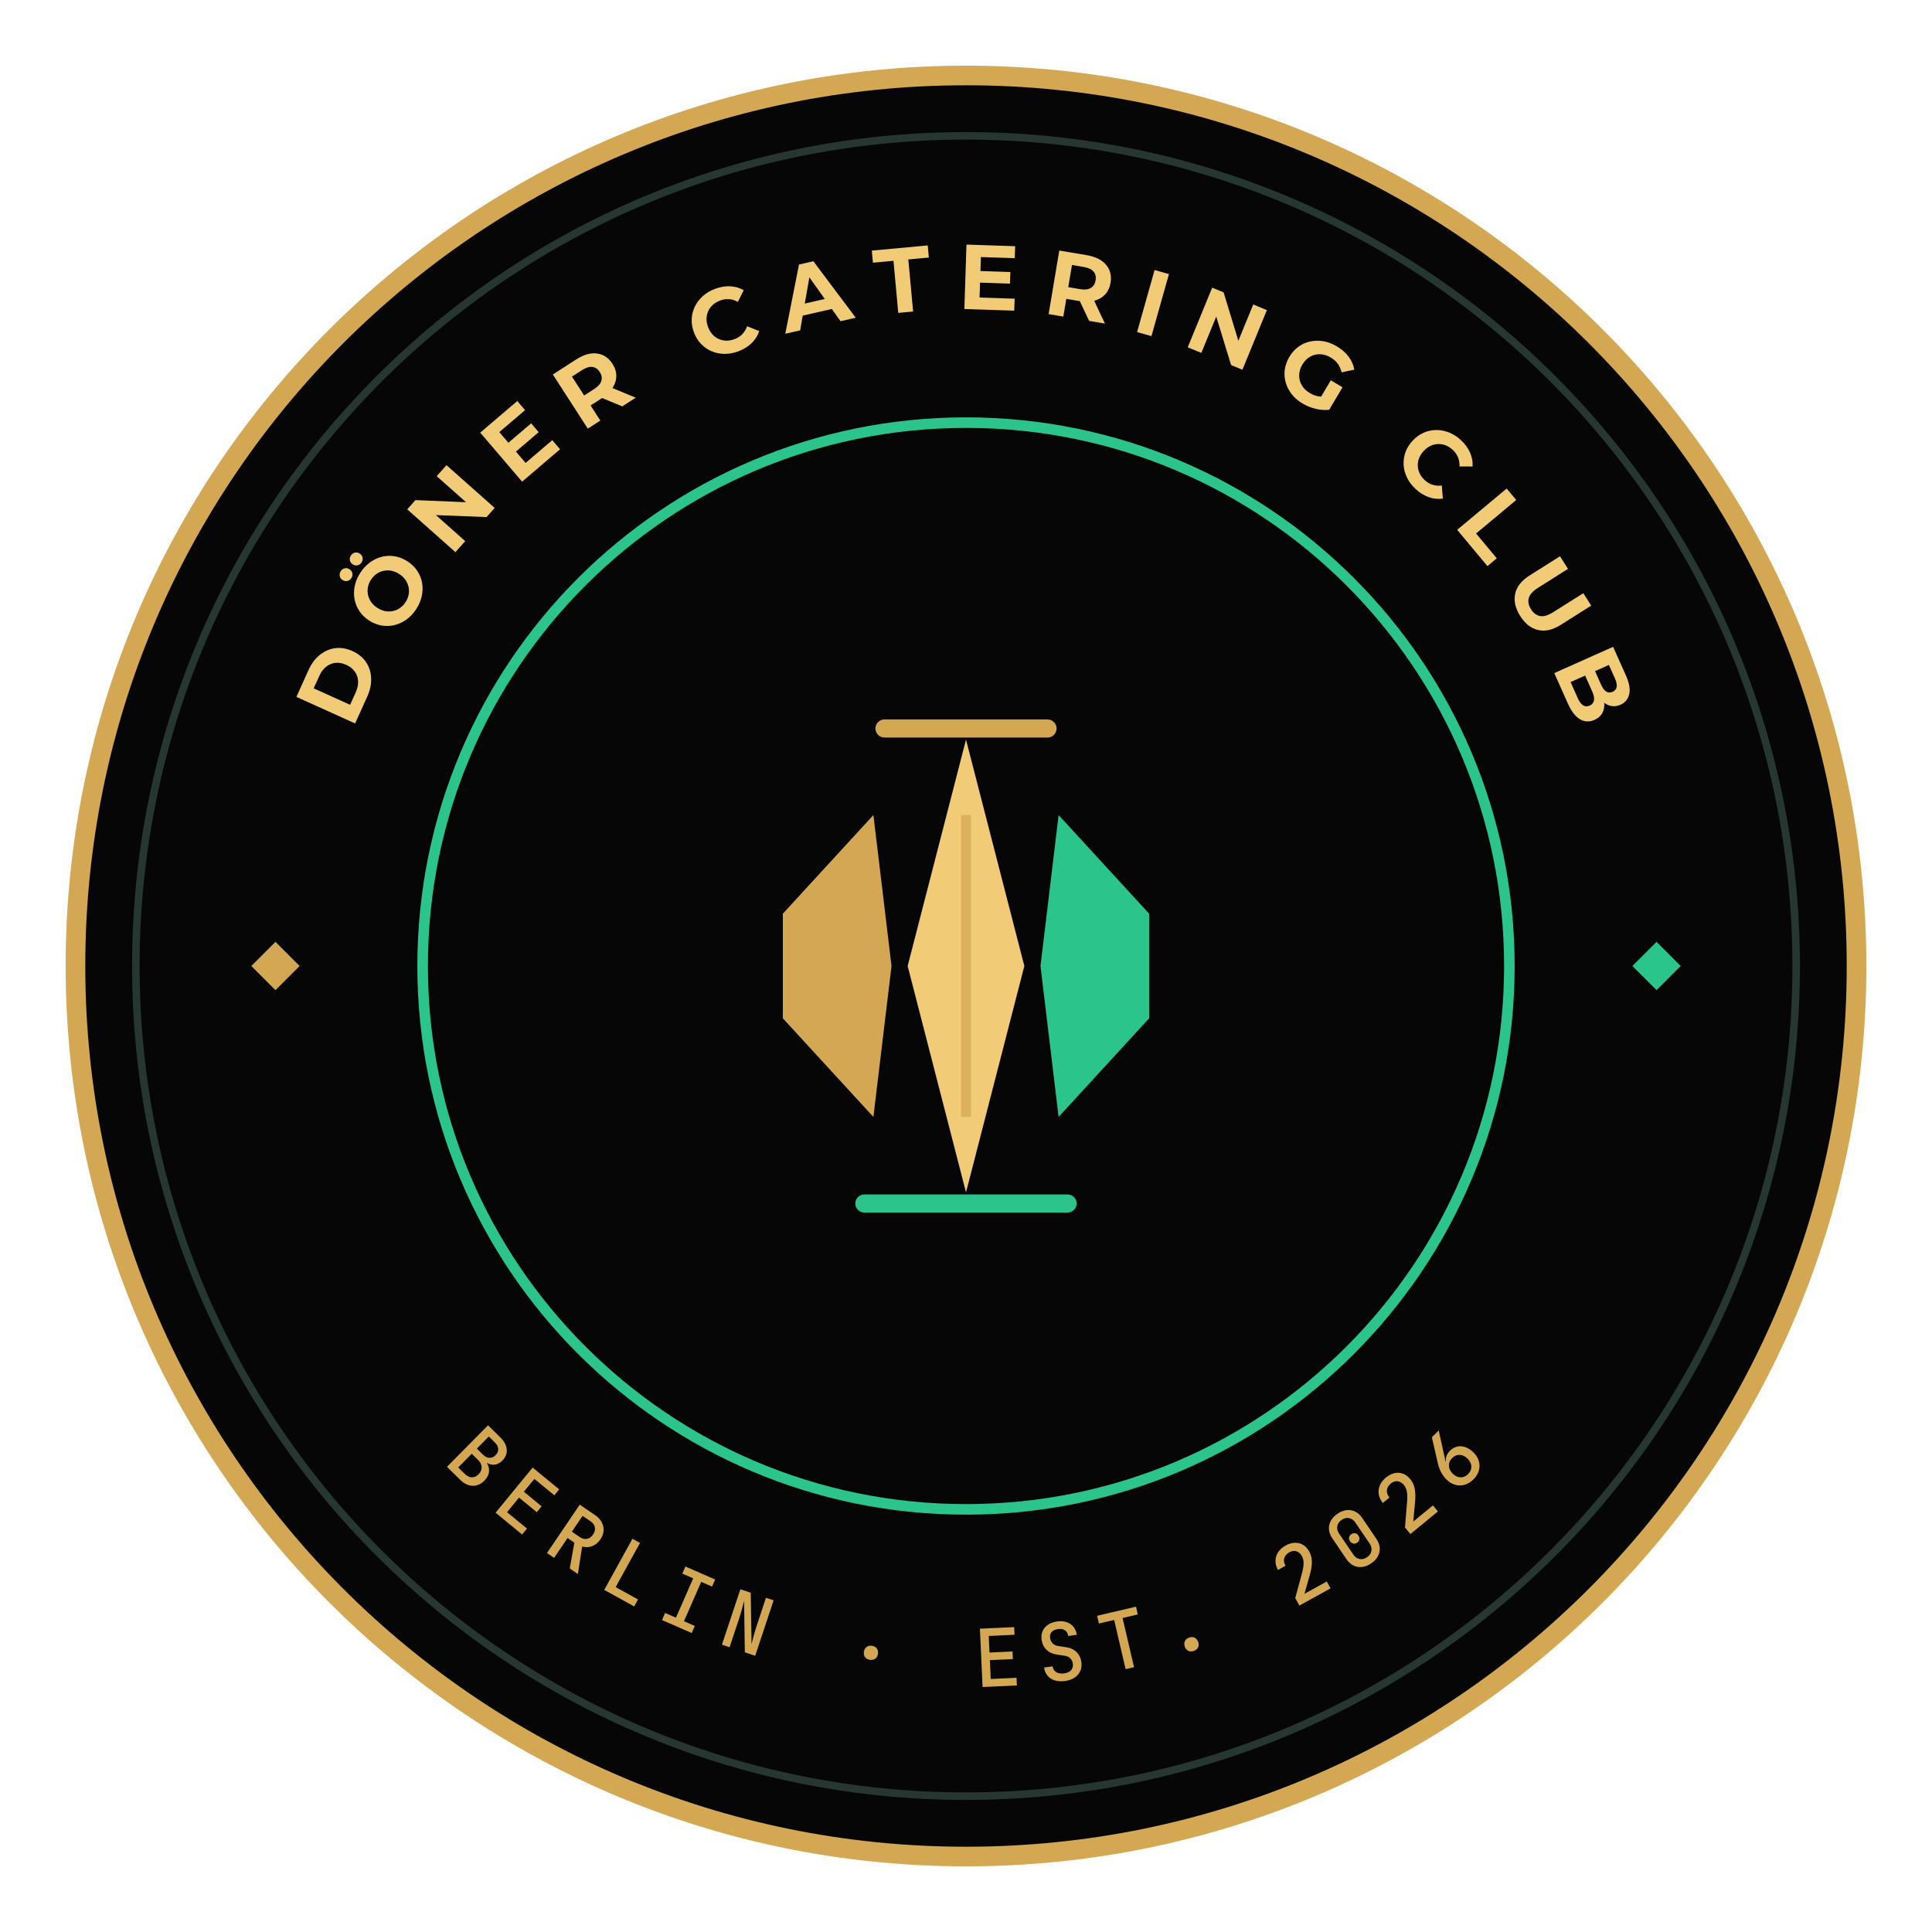
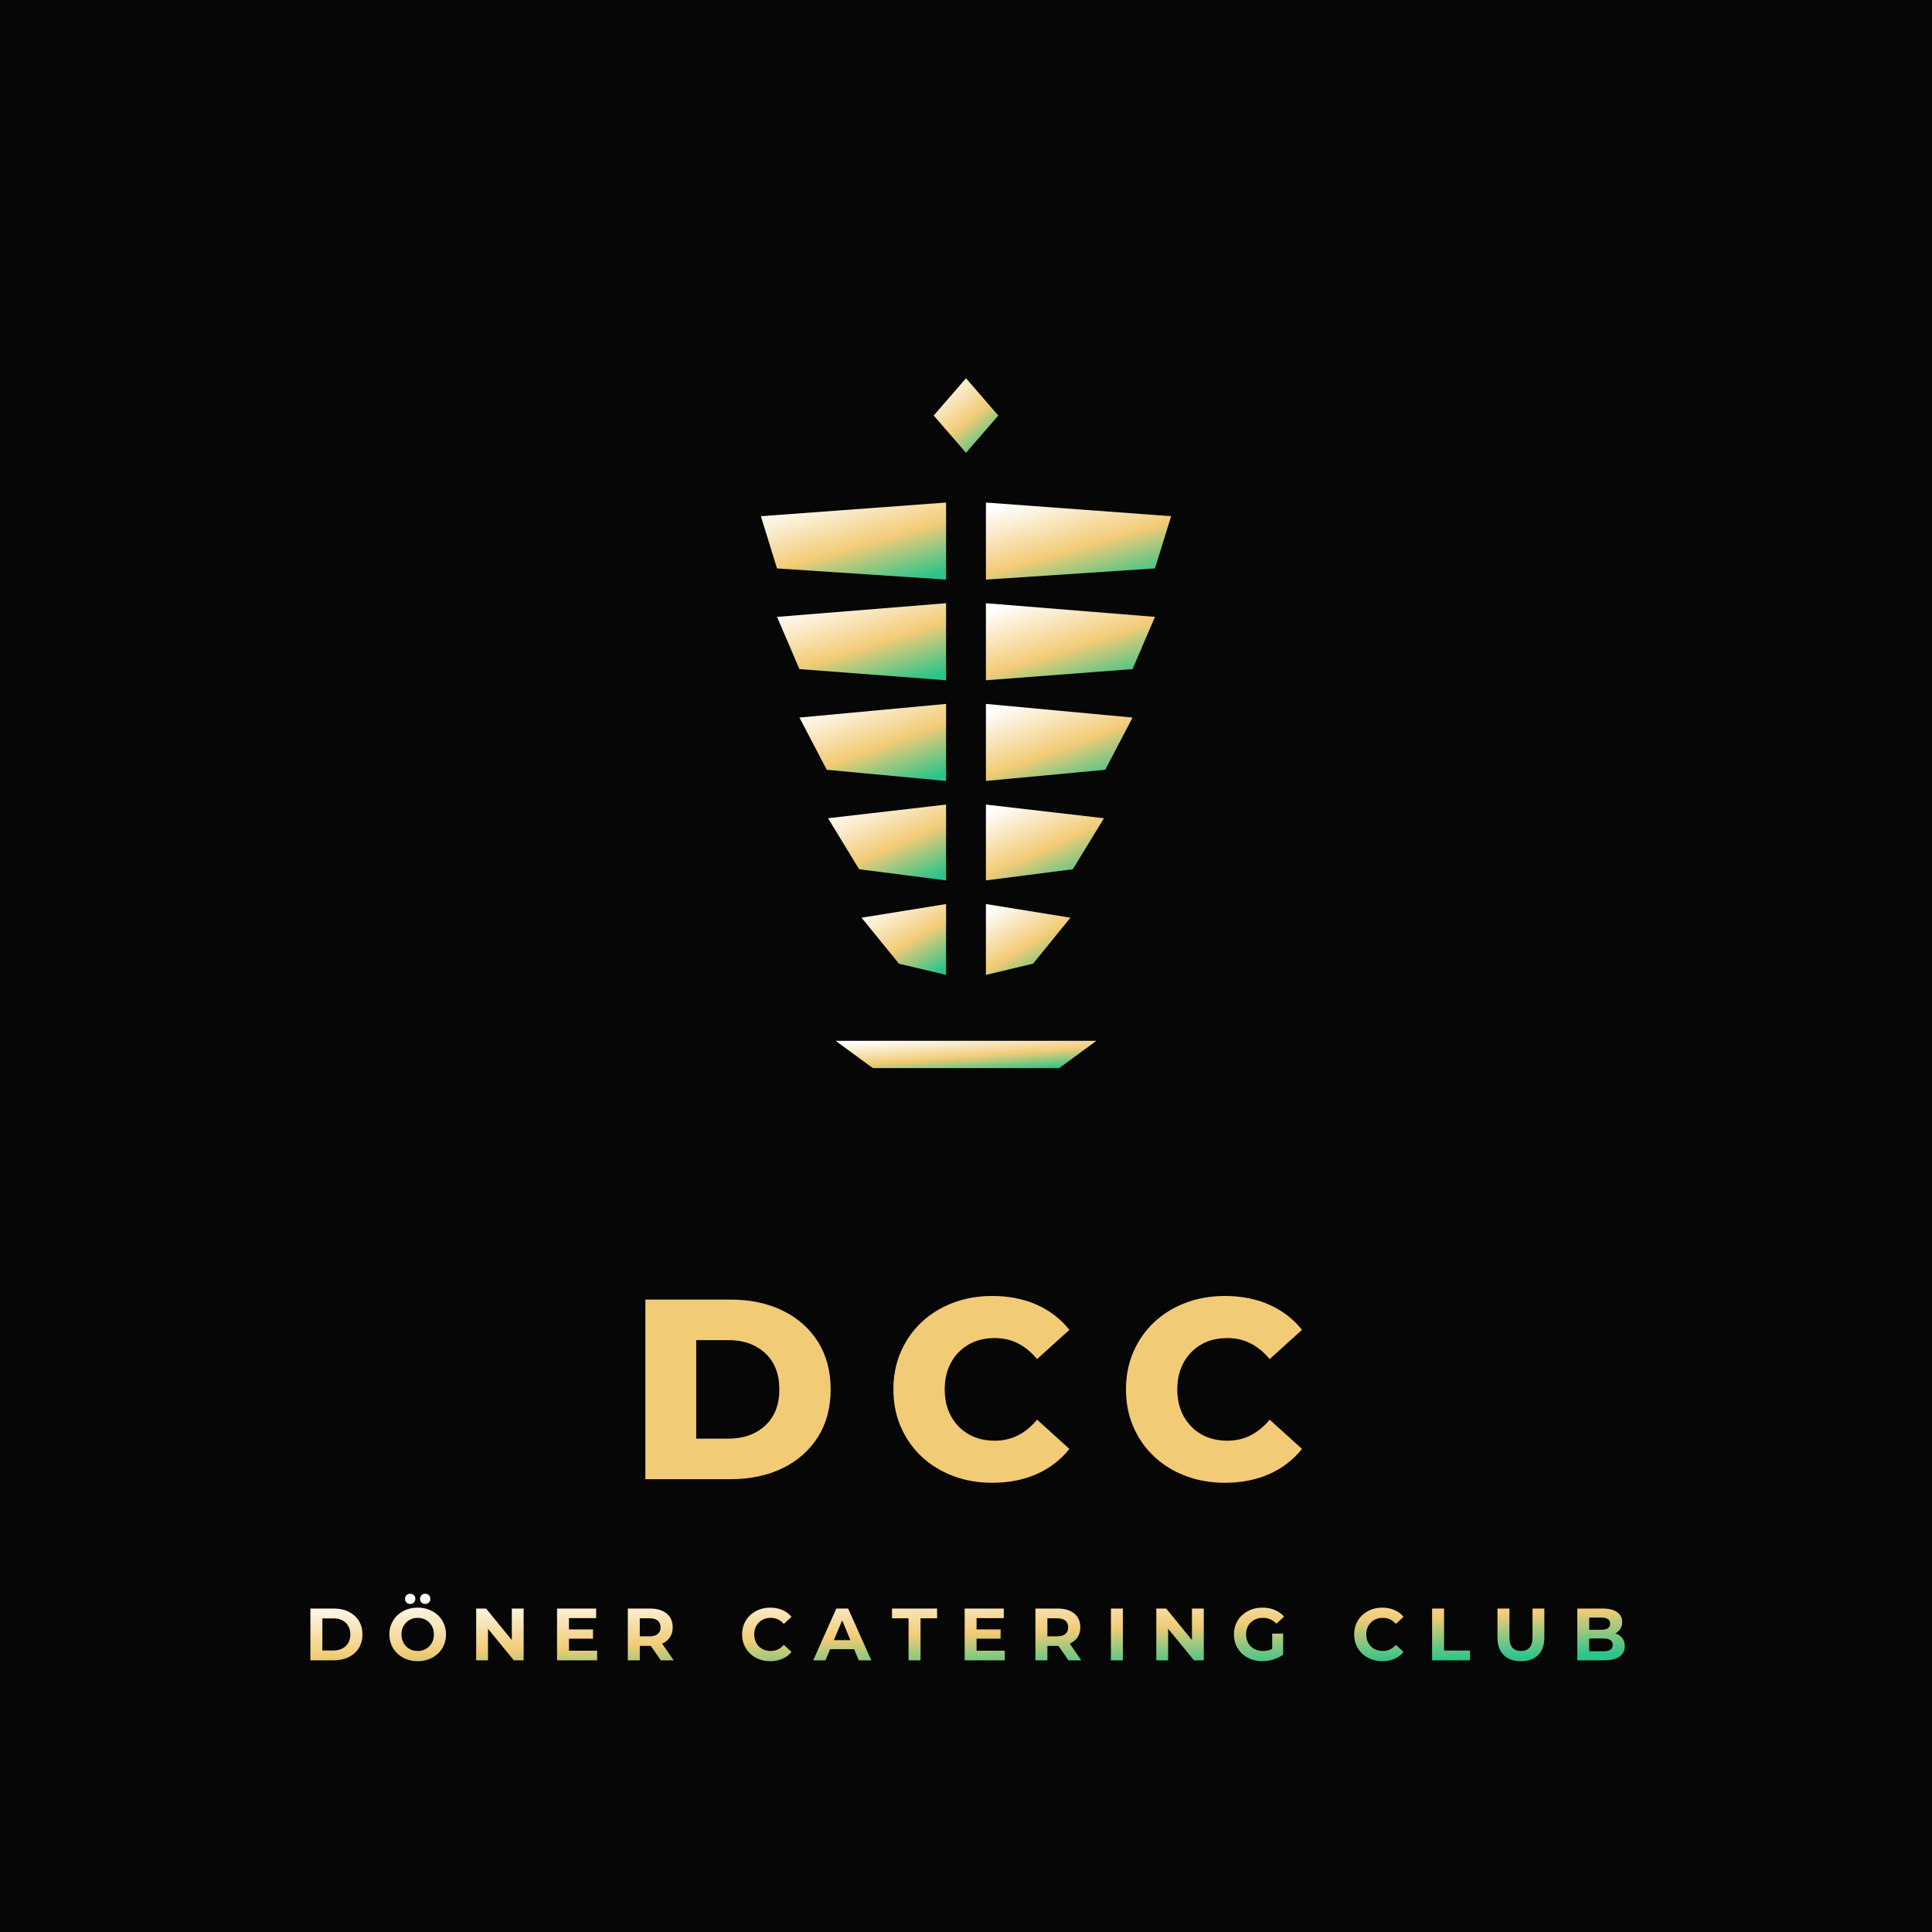
<svg xmlns="http://www.w3.org/2000/svg" viewBox="0 0 256 256" width="256" height="256" role="img" aria-label="DCC Döner Catering Club — logo-seal (ember)">
-   <circle cx="128.0" cy="128.0" r="118" fill="#060606" />
-   <circle cx="128.0" cy="128.0" r="118" fill="none" stroke="#D4A853" stroke-width="2.6" />
-   <circle cx="128.0" cy="128.0" r="110" fill="none" stroke="#263630" stroke-width="1.0" />
-   <circle cx="128.0" cy="128.0" r="72" fill="none" stroke="#2BC48A" stroke-width="1.4" />
-   <path d="M 128.00,98.00 L 135.73,128.00 L 128.00,158.00 L 120.27,128.00 Z" fill="#F2CB76" />
-   <path d="M 115.73,108.00 L 103.73,121.07 L 103.73,134.93 L 115.73,148.00 L 118.13,128.00 Z" fill="#D4A853" />
-   <path d="M 140.27,108.00 L 152.27,121.07 L 152.27,134.93 L 140.27,148.00 L 137.87,128.00 Z" fill="#2BC48A" />
-   <line x1="128.00" y1="108.00" x2="128.00" y2="148.00" stroke="#D4A853" stroke-width="1.33" stroke-opacity="0.75" />
-   <rect x="116.00" y="95.33" width="24.00" height="2.40" rx="1.20" fill="#D4A853" />
-   <rect x="113.33" y="158.27" width="29.33" height="2.40" rx="1.20" fill="#2BC48A" />
-   <polygon points="36.50,124.80 39.70,128.00 36.50,131.20 33.30,128.00" fill="#D4A853" />
-   <polygon points="219.50,124.80 222.70,128.00 219.50,131.20 216.30,128.00" fill="#2BC48A" />
-   <path d="M47.056 95.856 39.273 92.34 40.87 88.805Q41.443 87.537 42.363 86.788Q43.284 86.039 44.403 85.889Q45.521 85.738 46.7 86.271Q47.879 86.803 48.505 87.742Q49.132 88.681 49.179 89.867Q49.225 91.053 48.653 92.32ZM46.391 93.387 47.134 91.741Q47.485 90.963 47.449 90.257Q47.413 89.551 47.017 88.991Q46.621 88.431 45.876 88.094Q45.131 87.758 44.449 87.831Q43.767 87.904 43.213 88.344Q42.66 88.783 42.309 89.562L41.565 91.207ZM55.153 80.705Q54.601 81.554 53.863 82.086Q53.125 82.618 52.278 82.825Q51.432 83.031 50.567 82.884Q49.702 82.737 48.904 82.219Q48.106 81.701 47.62 80.971Q47.134 80.241 46.978 79.383Q46.822 78.526 47.007 77.635Q47.193 76.745 47.744 75.895Q48.296 75.046 49.034 74.514Q49.772 73.982 50.613 73.773Q51.455 73.563 52.325 73.713Q53.195 73.863 53.993 74.381Q54.791 74.899 55.282 75.633Q55.773 76.366 55.924 77.22Q56.075 78.075 55.889 78.965Q55.704 79.856 55.153 80.705ZM53.741 79.788Q54.152 79.154 54.19 78.458Q54.227 77.762 53.903 77.13Q53.579 76.498 52.903 76.059Q52.228 75.621 51.519 75.582Q50.809 75.543 50.189 75.861Q49.568 76.178 49.156 76.812Q48.744 77.447 48.707 78.142Q48.67 78.838 48.994 79.47Q49.318 80.103 49.994 80.541Q50.669 80.98 51.378 81.018Q52.088 81.057 52.708 80.74Q53.329 80.423 53.741 79.788ZM46.562 76.597Q46.362 76.904 46.035 76.982Q45.708 77.061 45.391 76.855Q45.073 76.649 45.012 76.318Q44.95 75.987 45.15 75.68Q45.342 75.383 45.669 75.305Q45.997 75.226 46.314 75.432Q46.631 75.638 46.693 75.969Q46.754 76.3 46.562 76.597ZM47.904 74.53Q47.711 74.826 47.384 74.905Q47.056 74.983 46.739 74.777Q46.422 74.571 46.36 74.241Q46.299 73.91 46.491 73.613Q46.691 73.306 47.018 73.227Q47.345 73.149 47.663 73.355Q47.98 73.561 48.041 73.892Q48.103 74.223 47.904 74.53ZM60.346 73.161 53.961 67.49 55.046 66.268 61.752 66.544 57.865 63.093 59.161 61.634 65.547 67.304 64.47 68.517 57.756 68.25 61.643 71.701ZM69.181 63.822 63.637 57.326 68.546 53.137 69.576 54.343 66.161 57.257 67.364 58.668 70.381 56.094 71.378 57.263 68.362 59.837 69.645 61.341 73.181 58.323 74.211 59.53ZM77.887 56.798 73.255 49.624 76.319 47.645Q77.815 46.678 79.095 46.839Q80.376 47 81.157 48.209Q81.673 49.009 81.662 49.836Q81.652 50.663 81.154 51.421L84.242 52.694L82.458 53.846L79.784 52.741Q79.743 52.767 79.702 52.794L78.257 53.727L79.548 55.725ZM77.403 52.405 78.756 51.531Q79.515 51.041 79.684 50.46Q79.853 49.879 79.476 49.295Q79.092 48.7 78.496 48.621Q77.9 48.541 77.141 49.031L75.788 49.904ZM97.843 46.547Q96.919 46.897 96.01 46.89Q95.1 46.883 94.308 46.55Q93.517 46.217 92.906 45.588Q92.296 44.958 91.954 44.057Q91.612 43.156 91.652 42.28Q91.691 41.404 92.069 40.627Q92.447 39.851 93.117 39.245Q93.787 38.638 94.723 38.284Q95.761 37.89 96.743 37.935Q97.726 37.98 98.545 38.452L97.773 39.997Q96.597 39.374 95.411 39.823Q94.658 40.109 94.205 40.652Q93.753 41.196 93.646 41.895Q93.539 42.595 93.825 43.348Q94.11 44.1 94.654 44.553Q95.197 45.006 95.897 45.113Q96.596 45.219 97.349 44.934Q98.535 44.484 98.998 43.226L100.599 43.871Q100.304 44.779 99.598 45.464Q98.893 46.149 97.843 46.547ZM104.054 44.224 105.873 35.053 107.776 34.62 113.392 42.101 111.37 42.561 110.227 40.944 106.36 41.823 106.028 43.775ZM106.635 40.222 109.287 39.619 107.245 36.742ZM119.025 41.459 118.389 34.558 115.668 34.809 115.52 33.206 122.93 32.522 123.078 34.126 120.357 34.377 120.993 41.277ZM127.782 40.946 128.062 32.41 134.513 32.623 134.46 34.208 129.973 34.06 129.912 35.913 133.875 36.044 133.825 37.58 129.862 37.45 129.797 39.425 134.443 39.578 134.39 41.163ZM138.948 41.622 140.359 33.199 143.956 33.802Q145.713 34.096 146.551 35.077Q147.388 36.059 147.151 37.479Q146.993 38.417 146.428 39.021Q145.863 39.626 144.985 39.85L146.408 42.871L144.315 42.521L143.083 39.902Q143.035 39.894 142.987 39.886L141.29 39.602L140.897 41.948ZM141.55 38.05 143.139 38.316Q144.029 38.465 144.546 38.149Q145.062 37.834 145.177 37.148Q145.294 36.45 144.907 35.99Q144.521 35.529 143.63 35.38L142.042 35.114ZM150.67 44 152.989 35.781 154.891 36.317 152.573 44.536ZM157.38 46.017 160.62 38.116 162.132 38.736 164.089 45.155 166.061 40.347 167.867 41.087 164.627 48.989 163.126 48.373 161.158 41.949 159.186 46.758ZM172.601 53.472Q171.73 52.956 171.168 52.241Q170.606 51.526 170.366 50.696Q170.127 49.867 170.238 48.997Q170.349 48.127 170.839 47.298Q171.33 46.468 172.039 45.952Q172.749 45.436 173.596 45.25Q174.443 45.064 175.346 45.215Q176.249 45.367 177.131 45.889Q178.097 46.46 178.692 47.252Q179.286 48.043 179.455 48.979L177.767 49.341Q177.47 48.046 176.357 47.387Q175.643 46.965 174.929 46.939Q174.214 46.913 173.596 47.263Q172.978 47.613 172.561 48.316Q172.157 48.999 172.145 49.715Q172.133 50.43 172.491 51.046Q172.85 51.662 173.553 52.079Q173.9 52.284 174.271 52.411Q174.642 52.539 175.056 52.557L176.336 50.394L177.89 51.314L176.126 54.295Q175.243 54.397 174.316 54.167Q173.389 53.938 172.601 53.472ZM187.561 64.782Q186.837 64.111 186.439 63.292Q186.041 62.474 185.988 61.617Q185.934 60.76 186.226 59.934Q186.519 59.107 187.174 58.4Q187.83 57.693 188.632 57.34Q189.435 56.986 190.298 56.979Q191.161 56.972 192.002 57.303Q192.843 57.634 193.577 58.314Q194.391 59.069 194.787 59.97Q195.184 60.87 195.124 61.813L193.397 61.809Q193.434 60.478 192.503 59.615Q191.913 59.068 191.225 58.904Q190.537 58.74 189.863 58.955Q189.189 59.17 188.641 59.761Q188.094 60.351 187.93 61.039Q187.766 61.727 187.981 62.401Q188.196 63.075 188.787 63.623Q189.717 64.486 191.05 64.34L191.184 66.062Q190.239 66.201 189.312 65.873Q188.384 65.546 187.561 64.782ZM193.084 70.206 199.641 64.734 200.908 66.252 195.587 70.691 198.331 73.979 197.094 75.011ZM201.432 81.618Q200.461 80.081 200.77 78.674Q201.079 77.267 202.667 76.263L206.711 73.709L207.766 75.38L203.785 77.895Q202.753 78.547 202.567 79.256Q202.38 79.966 202.862 80.729Q203.344 81.492 204.065 81.629Q204.786 81.765 205.817 81.113L209.799 78.599L210.841 80.249L206.798 82.803Q205.209 83.806 203.806 83.481Q202.403 83.155 201.432 81.618ZM205.949 89.19 213.747 85.708 215.449 89.517Q216.105 90.988 215.879 91.977Q215.653 92.967 214.739 93.375Q214.149 93.638 213.593 93.56Q213.036 93.481 212.566 93.116Q212.643 93.857 212.325 94.46Q212.006 95.063 211.271 95.391Q210.268 95.839 209.352 95.299Q208.437 94.76 207.75 93.222ZM208.109 90.376 209.05 92.482Q209.363 93.184 209.755 93.449Q210.148 93.715 210.649 93.491Q211.618 93.058 210.977 91.621L210.037 89.516ZM211.351 88.929 212.152 90.722Q212.759 92.081 213.683 91.668Q214.597 91.261 213.99 89.902L213.189 88.108Z" fill="#F2CB76" />
-   <path d="M59.23 194.361 64.669 188.857 66.293 190.461Q67.072 191.231 67.146 192.051Q67.22 192.872 66.563 193.536Q66.194 193.909 65.76 194.026Q65.325 194.142 64.888 194.009Q64.451 193.875 64.071 193.49L64.143 193.417Q64.568 193.822 64.721 194.298Q64.875 194.775 64.746 195.266Q64.617 195.757 64.185 196.195Q63.718 196.667 63.166 196.814Q62.614 196.96 62.048 196.773Q61.482 196.586 60.954 196.064ZM60.716 194.443 61.58 195.297Q62.023 195.735 62.512 195.752Q63.001 195.77 63.407 195.36Q63.822 194.939 63.821 194.428Q63.819 193.917 63.377 193.479L62.512 192.625ZM63.182 191.946 64.005 192.759Q64.409 193.159 64.857 193.173Q65.305 193.187 65.671 192.816Q66.039 192.444 66.02 192.001Q66.001 191.559 65.596 191.158L64.768 190.341ZM65.67 200.44 70.581 194.461 74.095 197.347 73.451 198.132 70.808 195.962 69.413 197.66 71.769 199.595 71.129 200.374 68.773 198.439 67.186 200.372 69.828 202.542 69.184 203.327ZM72.476 205.783 76.819 199.379 78.825 200.74Q79.43 201.15 79.722 201.689Q80.015 202.229 79.978 202.818Q79.942 203.407 79.558 203.973Q79.123 204.614 78.475 204.865Q77.827 205.116 77.139 204.924L76.573 208.562L75.493 207.83L76.107 204.406L75.204 203.794L73.42 206.424ZM75.774 202.954 76.835 203.674Q77.311 203.997 77.784 203.904Q78.258 203.81 78.58 203.336Q78.909 202.85 78.82 202.376Q78.732 201.902 78.256 201.579L77.195 200.859ZM80.064 210.669 83.803 203.894 84.805 204.447 81.575 210.299 84.54 211.936 84.031 212.858ZM87.723 214.662 88.132 213.726 89.568 214.354 91.851 209.137 90.416 208.509 90.826 207.573 94.758 209.294 94.349 210.231 92.913 209.602 90.63 214.819 92.065 215.447 91.655 216.383ZM95.661 217.93 98.101 210.587 99.475 211.044 99.585 217.861Q99.658 217.566 99.762 217.152Q99.867 216.739 99.992 216.302Q100.117 215.864 100.236 215.508L101.496 211.716L102.507 212.052L100.066 219.395L98.693 218.938L98.596 212.125Q98.53 212.399 98.424 212.796Q98.318 213.194 98.196 213.621Q98.074 214.048 97.952 214.414L96.672 218.266ZM115.276 219.933Q114.852 219.874 114.634 219.591Q114.416 219.308 114.474 218.891Q114.534 218.456 114.821 218.237Q115.108 218.018 115.533 218.077Q115.96 218.136 116.175 218.425Q116.391 218.713 116.33 219.148Q116.273 219.565 115.988 219.779Q115.703 219.992 115.276 219.933ZM130.197 223.54 129.843 215.81 134.385 215.601 134.432 216.616 131.016 216.773 131.116 218.969 134.162 218.829 134.208 219.836 131.163 219.976 131.277 222.474 134.693 222.317 134.74 223.331ZM141.143 222.739Q140.371 222.846 139.777 222.665Q139.183 222.483 138.813 222.047Q138.444 221.61 138.345 220.954L139.479 220.797Q139.551 221.317 139.959 221.57Q140.366 221.822 141.013 221.733Q141.624 221.648 141.928 221.306Q142.231 220.965 142.159 220.444Q142.101 220.02 141.821 219.737Q141.542 219.455 141.088 219.395L140.089 219.246Q139.212 219.125 138.671 218.604Q138.13 218.083 138.018 217.276Q137.93 216.641 138.153 216.132Q138.376 215.622 138.863 215.288Q139.349 214.954 140.06 214.855Q141.118 214.709 141.83 215.189Q142.541 215.67 142.68 216.619L141.546 216.776Q141.476 216.269 141.12 216.025Q140.764 215.782 140.185 215.862Q139.624 215.94 139.349 216.25Q139.075 216.56 139.142 217.041Q139.201 217.473 139.479 217.754Q139.757 218.035 140.213 218.102L141.234 218.258Q142.109 218.38 142.642 218.903Q143.174 219.426 143.288 220.25Q143.377 220.893 143.139 221.42Q142.901 221.947 142.389 222.292Q141.878 222.637 141.143 222.739ZM149.151 221.171 147.631 214.654 145.613 215.125 145.373 214.099 150.524 212.897 150.764 213.923 148.746 214.394 150.266 220.911ZM158.17 218.763Q157.764 218.898 157.443 218.741Q157.123 218.583 156.99 218.184Q156.851 217.767 157.012 217.443Q157.172 217.12 157.579 216.985Q157.988 216.849 158.309 217.012Q158.63 217.176 158.768 217.592Q158.901 217.992 158.74 218.309Q158.579 218.627 158.17 218.763ZM172.172 212.746 171.626 211.756 172.526 208.437Q172.731 207.662 172.734 207.134Q172.737 206.606 172.518 206.208Q172.232 205.69 171.787 205.552Q171.341 205.414 170.85 205.685Q170.309 205.983 170.171 206.461Q170.032 206.939 170.331 207.479L169.328 208.032Q168.994 207.396 169.01 206.785Q169.025 206.175 169.371 205.658Q169.717 205.141 170.364 204.784Q170.991 204.439 171.584 204.424Q172.177 204.409 172.669 204.706Q173.161 205.004 173.492 205.604Q173.824 206.205 173.831 206.954Q173.837 207.703 173.524 208.795L172.842 211.191L175.804 209.556L176.306 210.465ZM181.689 207.156Q181.085 207.566 180.479 207.633Q179.873 207.701 179.34 207.438Q178.806 207.175 178.417 206.602L176.531 203.821Q176.138 203.242 176.093 202.652Q176.048 202.061 176.335 201.524Q176.622 200.987 177.225 200.577Q177.838 200.162 178.439 200.097Q179.04 200.032 179.572 200.292Q180.104 200.553 180.496 201.132L182.382 203.913Q182.771 204.486 182.818 205.079Q182.865 205.672 182.58 206.209Q182.294 206.745 181.689 207.156ZM181.137 206.341Q181.627 206.008 181.718 205.509Q181.809 205.01 181.48 204.525L179.594 201.744Q179.265 201.259 178.768 201.158Q178.27 201.058 177.778 201.392Q177.286 201.726 177.196 202.225Q177.105 202.724 177.434 203.209L179.32 205.99Q179.649 206.475 180.147 206.574Q180.646 206.674 181.137 206.341ZM179.827 204.41Q179.578 204.578 179.319 204.525Q179.061 204.472 178.886 204.214Q178.717 203.965 178.766 203.711Q178.816 203.456 179.065 203.287Q179.314 203.118 179.568 203.167Q179.823 203.216 179.991 203.464Q180.165 203.722 180.12 203.982Q180.075 204.242 179.827 204.41ZM186.885 203.27 186.167 202.396 186.448 198.968Q186.507 198.169 186.414 197.649Q186.321 197.13 186.033 196.779Q185.657 196.321 185.194 196.267Q184.731 196.212 184.298 196.568Q183.82 196.961 183.771 197.455Q183.722 197.95 184.114 198.427L183.229 199.154Q182.785 198.589 182.689 197.986Q182.593 197.383 182.839 196.812Q183.085 196.241 183.656 195.772Q184.209 195.318 184.789 195.195Q185.37 195.072 185.908 195.274Q186.446 195.477 186.881 196.007Q187.316 196.537 187.46 197.273Q187.603 198.008 187.494 199.139L187.26 201.619L189.875 199.472L190.533 200.273ZM195.228 196.034Q194.685 196.57 194.054 196.745Q193.423 196.919 192.794 196.734Q192.165 196.548 191.632 196.008Q191.234 195.605 190.949 195.067Q190.664 194.53 190.529 193.925L189.728 190.441L190.634 189.546L191.544 193.657L191.605 193.645Q191.538 193.277 191.674 192.91Q191.81 192.543 192.123 192.233Q192.569 191.793 193.106 191.677Q193.643 191.562 194.201 191.764Q194.758 191.966 195.271 192.485Q195.794 193.015 195.964 193.638Q196.133 194.26 195.953 194.878Q195.772 195.496 195.228 196.034ZM194.526 195.334Q194.974 194.891 194.96 194.328Q194.945 193.766 194.47 193.285Q193.993 192.802 193.43 192.779Q192.866 192.756 192.418 193.2Q191.969 193.643 191.985 194.207Q192.001 194.771 192.478 195.254Q192.953 195.734 193.515 195.756Q194.077 195.778 194.526 195.334Z" fill="#D4A853" />
+   <defs>
+     <linearGradient id="dcc-spit-logo-seal-ember" x1="15%" y1="0%" x2="85%" y2="100%">
+       <stop offset="0%" stop-color="#FFFFFF" />
+       <stop offset="56%" stop-color="#F2CB76" />
+       <stop offset="100%" stop-color="#2BC48A" />
+     </linearGradient>
+   </defs>
+   <rect x="0" y="0" width="256" height="256" fill="#060606" />
+   <line x1="128.00" y1="55.88" x2="128.00" y2="147.29" stroke="url(#dcc-spit-logo-seal-ember)" stroke-width="2.47" stroke-linecap="round" />
+   <polygon points="128.00,50.12 132.28,55.06 128.00,60.00 123.72,55.06" fill="url(#dcc-spit-logo-seal-ember)" />
+   <path d="M 125.36,66.59 L 100.82,68.40 L 102.96,75.32 L 125.36,76.80 Z" fill="url(#dcc-spit-logo-seal-ember)" />
+   <path d="M 130.64,66.59 L 155.18,68.40 L 153.04,75.32 L 130.64,76.80 Z" fill="url(#dcc-spit-logo-seal-ember)" />
+   <path d="M 125.36,79.93 L 102.96,81.74 L 105.93,88.66 L 125.36,90.14 Z" fill="url(#dcc-spit-logo-seal-ember)" />
+   <path d="M 130.64,79.93 L 153.04,81.74 L 150.07,88.66 L 130.64,90.14 Z" fill="url(#dcc-spit-logo-seal-ember)" />
+   <path d="M 125.36,93.27 L 105.93,95.08 L 109.55,102.00 L 125.36,103.48 Z" fill="url(#dcc-spit-logo-seal-ember)" />
+   <path d="M 130.64,93.27 L 150.07,95.08 L 146.45,102.00 L 130.64,103.48 Z" fill="url(#dcc-spit-logo-seal-ember)" />
+   <path d="M 125.36,106.61 L 109.72,108.42 L 113.84,115.18 L 125.36,116.66 Z" fill="url(#dcc-spit-logo-seal-ember)" />
+   <path d="M 130.64,106.61 L 146.28,108.42 L 142.16,115.18 L 130.64,116.66 Z" fill="url(#dcc-spit-logo-seal-ember)" />
+   <path d="M 125.36,119.79 L 114.16,121.60 L 119.11,127.69 L 125.36,129.18 Z" fill="url(#dcc-spit-logo-seal-ember)" />
+   <path d="M 130.64,119.79 L 141.84,121.60 L 136.89,127.69 L 130.64,129.18 Z" fill="url(#dcc-spit-logo-seal-ember)" />
+   <path d="M 110.71,137.91 L 145.29,137.91 L 140.35,141.53 L 115.65,141.53 Z" fill="url(#dcc-spit-logo-seal-ember)" />
+   <path d="M85.518 196.0V172.2H96.772Q100.716 172.2 103.708 173.662Q106.7 175.124 108.383 177.793Q110.066 180.462 110.066 184.1Q110.066 187.738 108.383 190.407Q106.7 193.076 103.708 194.538Q100.716 196.0 96.772 196.0ZM92.25 190.628H96.5Q99.526 190.628 101.396 188.894Q103.266 187.16 103.266 184.1Q103.266 181.04 101.396 179.306Q99.526 177.572 96.5 177.572H92.25ZM131.468 196.476Q128.646 196.476 126.249 195.558Q123.852 194.64 122.101 192.991Q120.35 191.342 119.364 189.081Q118.378 186.82 118.378 184.1Q118.378 181.38 119.364 179.119Q120.35 176.858 122.101 175.209Q123.852 173.56 126.249 172.642Q128.646 171.724 131.468 171.724Q134.766 171.724 137.367 172.88Q139.968 174.036 141.702 176.212L137.418 180.088Q136.296 178.728 134.902 178.014Q133.508 177.3 131.808 177.3Q129.836 177.3 128.357 178.15Q126.878 179.0 126.028 180.53Q125.178 182.06 125.178 184.1Q125.178 186.14 126.028 187.67Q126.878 189.2 128.357 190.05Q129.836 190.9 131.808 190.9Q133.508 190.9 134.902 190.186Q136.296 189.472 137.418 188.112L141.702 191.988Q139.968 194.164 137.367 195.32Q134.766 196.476 131.468 196.476ZM162.288 196.476Q159.466 196.476 157.069 195.558Q154.672 194.64 152.921 192.991Q151.17 191.342 150.184 189.081Q149.198 186.82 149.198 184.1Q149.198 181.38 150.184 179.119Q151.17 176.858 152.921 175.209Q154.672 173.56 157.069 172.642Q159.466 171.724 162.288 171.724Q165.586 171.724 168.187 172.88Q170.788 174.036 172.522 176.212L168.238 180.088Q167.116 178.728 165.722 178.014Q164.328 177.3 162.628 177.3Q160.656 177.3 159.177 178.15Q157.698 179.0 156.848 180.53Q155.998 182.06 155.998 184.1Q155.998 186.14 156.848 187.67Q157.698 189.2 159.177 190.05Q160.656 190.9 162.628 190.9Q164.328 190.9 165.722 190.186Q167.116 189.472 168.238 188.112L172.522 191.988Q170.788 194.164 168.187 195.32Q165.586 196.476 162.288 196.476Z" fill="#F2CB76" />
+   <path d="M41.129 220.0V213.14H44.245Q45.362 213.14 46.215 213.566Q47.067 213.993 47.548 214.762Q48.028 215.531 48.028 216.57Q48.028 217.609 47.548 218.378Q47.067 219.147 46.215 219.574Q45.362 220.0 44.245 220.0ZM42.716 218.697H44.167Q44.853 218.697 45.357 218.437Q45.862 218.177 46.141 217.702Q46.421 217.227 46.421 216.57Q46.421 215.913 46.141 215.438Q45.862 214.963 45.357 214.703Q44.853 214.443 44.167 214.443H42.716ZM55.346 220.118Q54.532 220.118 53.851 219.853Q53.17 219.588 52.66 219.108Q52.151 218.628 51.871 217.981Q51.592 217.334 51.592 216.57Q51.592 215.806 51.871 215.159Q52.151 214.512 52.66 214.032Q53.17 213.552 53.851 213.287Q54.532 213.022 55.346 213.022Q56.159 213.022 56.84 213.287Q57.521 213.552 58.031 214.027Q58.54 214.502 58.82 215.154Q59.099 215.806 59.099 216.57Q59.099 217.334 58.82 217.986Q58.54 218.638 58.031 219.113Q57.521 219.588 56.84 219.853Q56.159 220.118 55.346 220.118ZM55.346 218.765Q55.953 218.765 56.438 218.486Q56.923 218.207 57.208 217.712Q57.492 217.217 57.492 216.57Q57.492 215.923 57.208 215.428Q56.923 214.933 56.438 214.654Q55.953 214.375 55.346 214.375Q54.738 214.375 54.253 214.654Q53.768 214.933 53.484 215.428Q53.199 215.923 53.199 216.57Q53.199 217.217 53.484 217.712Q53.768 218.207 54.253 218.486Q54.738 218.765 55.346 218.765ZM54.356 212.532Q54.062 212.532 53.866 212.346Q53.67 212.16 53.67 211.856Q53.67 211.552 53.866 211.366Q54.062 211.18 54.356 211.18Q54.64 211.18 54.836 211.366Q55.032 211.552 55.032 211.856Q55.032 212.16 54.836 212.346Q54.64 212.532 54.356 212.532ZM56.335 212.532Q56.051 212.532 55.855 212.346Q55.659 212.16 55.659 211.856Q55.659 211.552 55.855 211.366Q56.051 211.18 56.335 211.18Q56.629 211.18 56.825 211.366Q57.021 211.552 57.021 211.856Q57.021 212.16 56.825 212.346Q56.629 212.532 56.335 212.532ZM63.095 220.0V213.14H64.408L67.818 217.315V213.14H69.386V220.0H68.083L64.663 215.825V220.0ZM73.813 220.0V213.14H78.997V214.414H75.391V215.904H78.576V217.138H75.391V218.726H79.125V220.0ZM83.189 220.0V213.14H86.119Q87.55 213.14 88.344 213.806Q89.137 214.473 89.137 215.629Q89.137 216.394 88.77 216.947Q88.402 217.501 87.736 217.795L89.265 220.0H87.56L86.237 218.089Q86.197 218.089 86.158 218.089H84.776V220.0ZM84.776 216.825H86.07Q86.795 216.825 87.163 216.506Q87.53 216.188 87.53 215.629Q87.53 215.061 87.163 214.747Q86.795 214.434 86.07 214.434H84.776ZM102.048 220.118Q101.254 220.118 100.573 219.853Q99.892 219.588 99.392 219.113Q98.893 218.638 98.613 217.991Q98.334 217.344 98.334 216.57Q98.334 215.796 98.613 215.149Q98.893 214.502 99.397 214.027Q99.902 213.552 100.578 213.287Q101.254 213.022 102.058 213.022Q102.95 213.022 103.675 213.336Q104.4 213.65 104.88 214.238L103.861 215.178Q103.156 214.375 102.136 214.375Q101.49 214.375 100.995 214.654Q100.5 214.933 100.22 215.428Q99.941 215.923 99.941 216.57Q99.941 217.217 100.22 217.712Q100.5 218.207 100.995 218.486Q101.49 218.765 102.136 218.765Q103.156 218.765 103.861 217.952L104.88 218.893Q104.4 219.49 103.675 219.804Q102.95 220.118 102.048 220.118ZM107.759 220.0 110.816 213.14H112.384L115.452 220.0H113.786L113.178 218.53H109.993L109.386 220.0ZM110.493 217.325H112.678L111.591 214.708ZM120.388 220.0V214.434H118.193V213.14H124.171V214.434H121.976V220.0ZM127.824 220.0V213.14H133.008V214.414H129.401V215.904H132.586V217.138H129.401V218.726H133.135V220.0ZM137.199 220.0V213.14H140.13Q141.56 213.14 142.354 213.806Q143.148 214.473 143.148 215.629Q143.148 216.394 142.781 216.947Q142.413 217.501 141.747 217.795L143.275 220.0H141.57L140.247 218.089Q140.208 218.089 140.169 218.089H138.787V220.0ZM138.787 216.825H140.081Q140.806 216.825 141.173 216.506Q141.541 216.188 141.541 215.629Q141.541 215.061 141.173 214.747Q140.806 214.434 140.081 214.434H138.787ZM147.202 220.0V213.14H148.79V220.0ZM153.217 220.0V213.14H154.53L157.94 217.315V213.14H159.508V220.0H158.205L154.785 215.825V220.0ZM167.248 220.118Q166.434 220.118 165.753 219.853Q165.072 219.588 164.567 219.113Q164.063 218.638 163.783 217.991Q163.504 217.344 163.504 216.57Q163.504 215.796 163.783 215.149Q164.063 214.502 164.572 214.027Q165.082 213.552 165.768 213.287Q166.454 213.022 167.277 213.022Q168.179 213.022 168.914 213.326Q169.649 213.63 170.148 214.208L169.129 215.149Q168.394 214.375 167.355 214.375Q166.689 214.375 166.184 214.649Q165.68 214.924 165.395 215.418Q165.111 215.913 165.111 216.57Q165.111 217.207 165.395 217.707Q165.68 218.207 166.179 218.486Q166.679 218.765 167.336 218.765Q167.659 218.765 167.968 218.702Q168.277 218.638 168.571 218.481V216.462H170.021V219.245Q169.453 219.677 168.718 219.897Q167.983 220.118 167.248 220.118ZM183.147 220.118Q182.354 220.118 181.673 219.853Q180.991 219.588 180.492 219.113Q179.992 218.638 179.712 217.991Q179.433 217.344 179.433 216.57Q179.433 215.796 179.712 215.149Q179.992 214.502 180.496 214.027Q181.001 213.552 181.677 213.287Q182.354 213.022 183.157 213.022Q184.049 213.022 184.774 213.336Q185.499 213.65 185.98 214.238L184.96 215.178Q184.255 214.375 183.236 214.375Q182.589 214.375 182.094 214.654Q181.599 214.933 181.32 215.428Q181.04 215.923 181.04 216.57Q181.04 217.217 181.32 217.712Q181.599 218.207 182.094 218.486Q182.589 218.765 183.236 218.765Q184.255 218.765 184.96 217.952L185.98 218.893Q185.499 219.49 184.774 219.804Q184.049 220.118 183.147 220.118ZM189.76 220.0V213.14H191.347V218.706H194.787V220.0ZM201.527 220.118Q200.066 220.118 199.243 219.304Q198.42 218.491 198.42 216.982V213.14H200.008V216.923Q200.008 217.903 200.409 218.334Q200.811 218.765 201.536 218.765Q202.262 218.765 202.663 218.334Q203.065 217.903 203.065 216.923V213.14H204.633V216.982Q204.633 218.491 203.81 219.304Q202.987 220.118 201.527 220.118ZM209.001 220.0V213.14H212.353Q213.646 213.14 214.298 213.63Q214.95 214.12 214.95 214.924Q214.95 215.443 214.71 215.825Q214.47 216.207 214.048 216.433Q214.617 216.619 214.955 217.05Q215.293 217.481 215.293 218.128Q215.293 219.01 214.597 219.505Q213.901 220.0 212.549 220.0ZM210.579 218.804H212.431Q213.049 218.804 213.372 218.603Q213.695 218.403 213.695 217.962Q213.695 217.109 212.431 217.109H210.579ZM210.579 215.953H212.157Q213.352 215.953 213.352 215.139Q213.352 214.336 212.157 214.336H210.579Z" fill="url(#dcc-spit-logo-seal-ember)" />
</svg>
